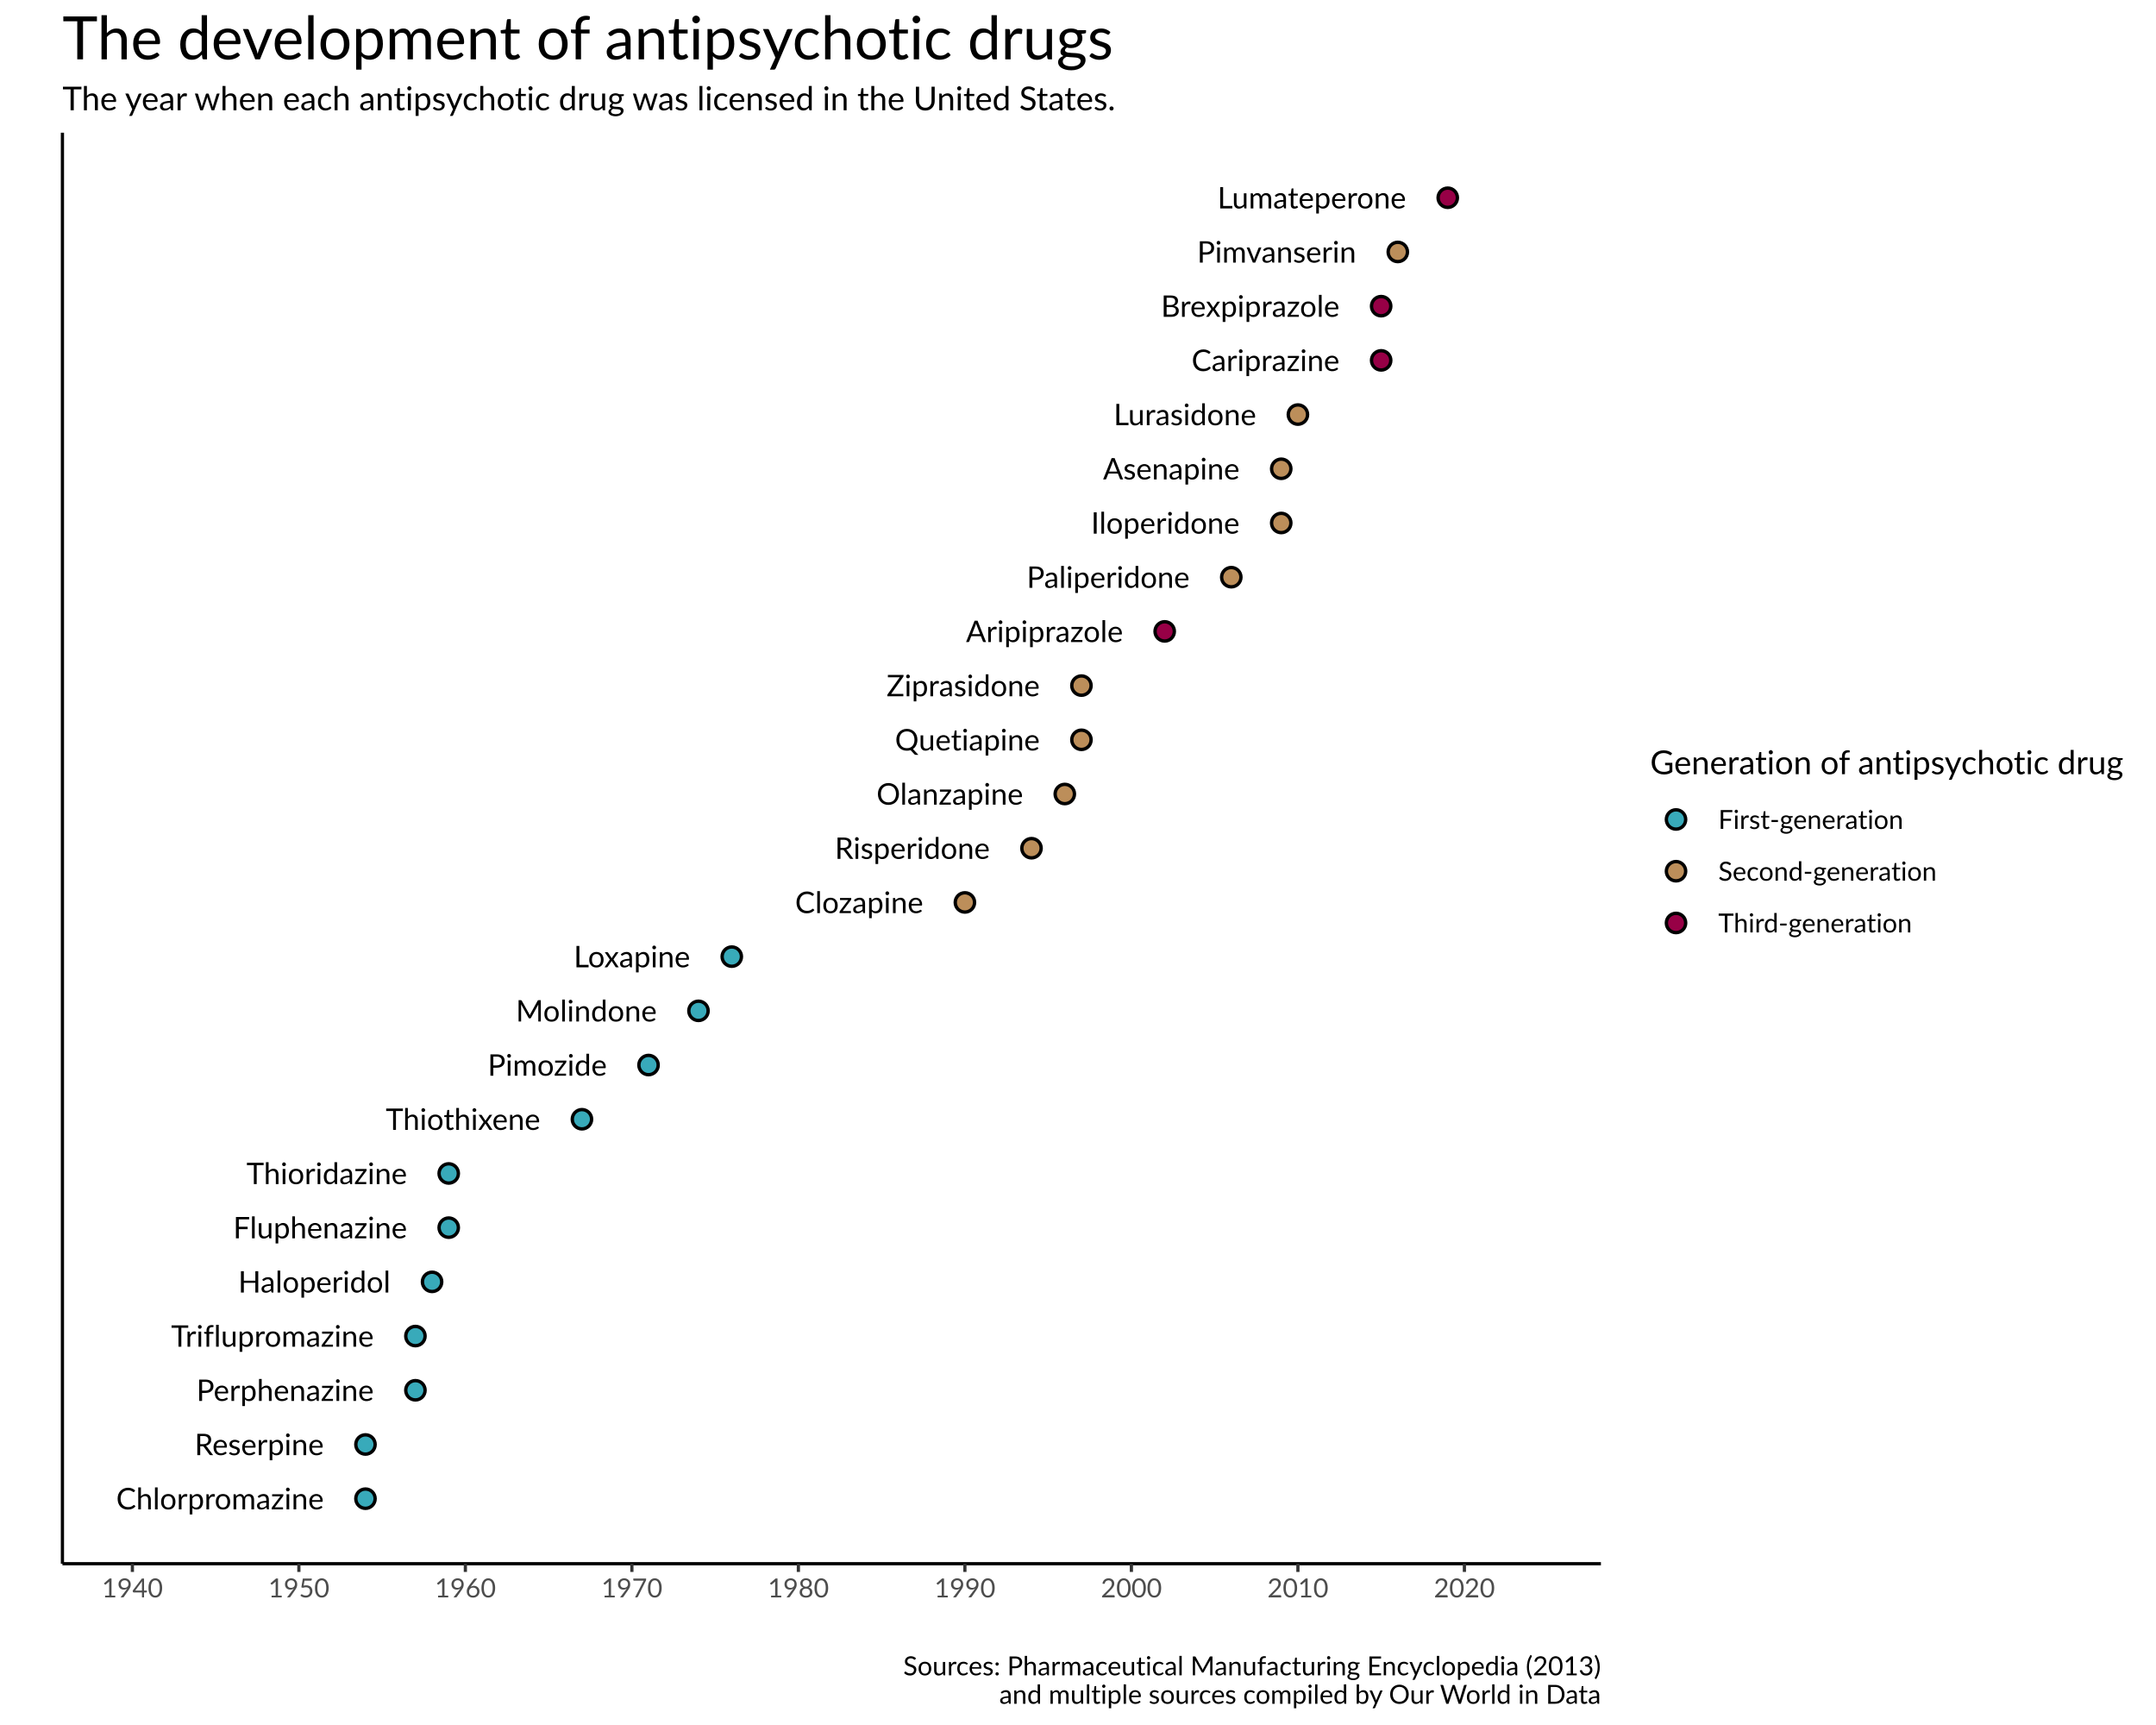
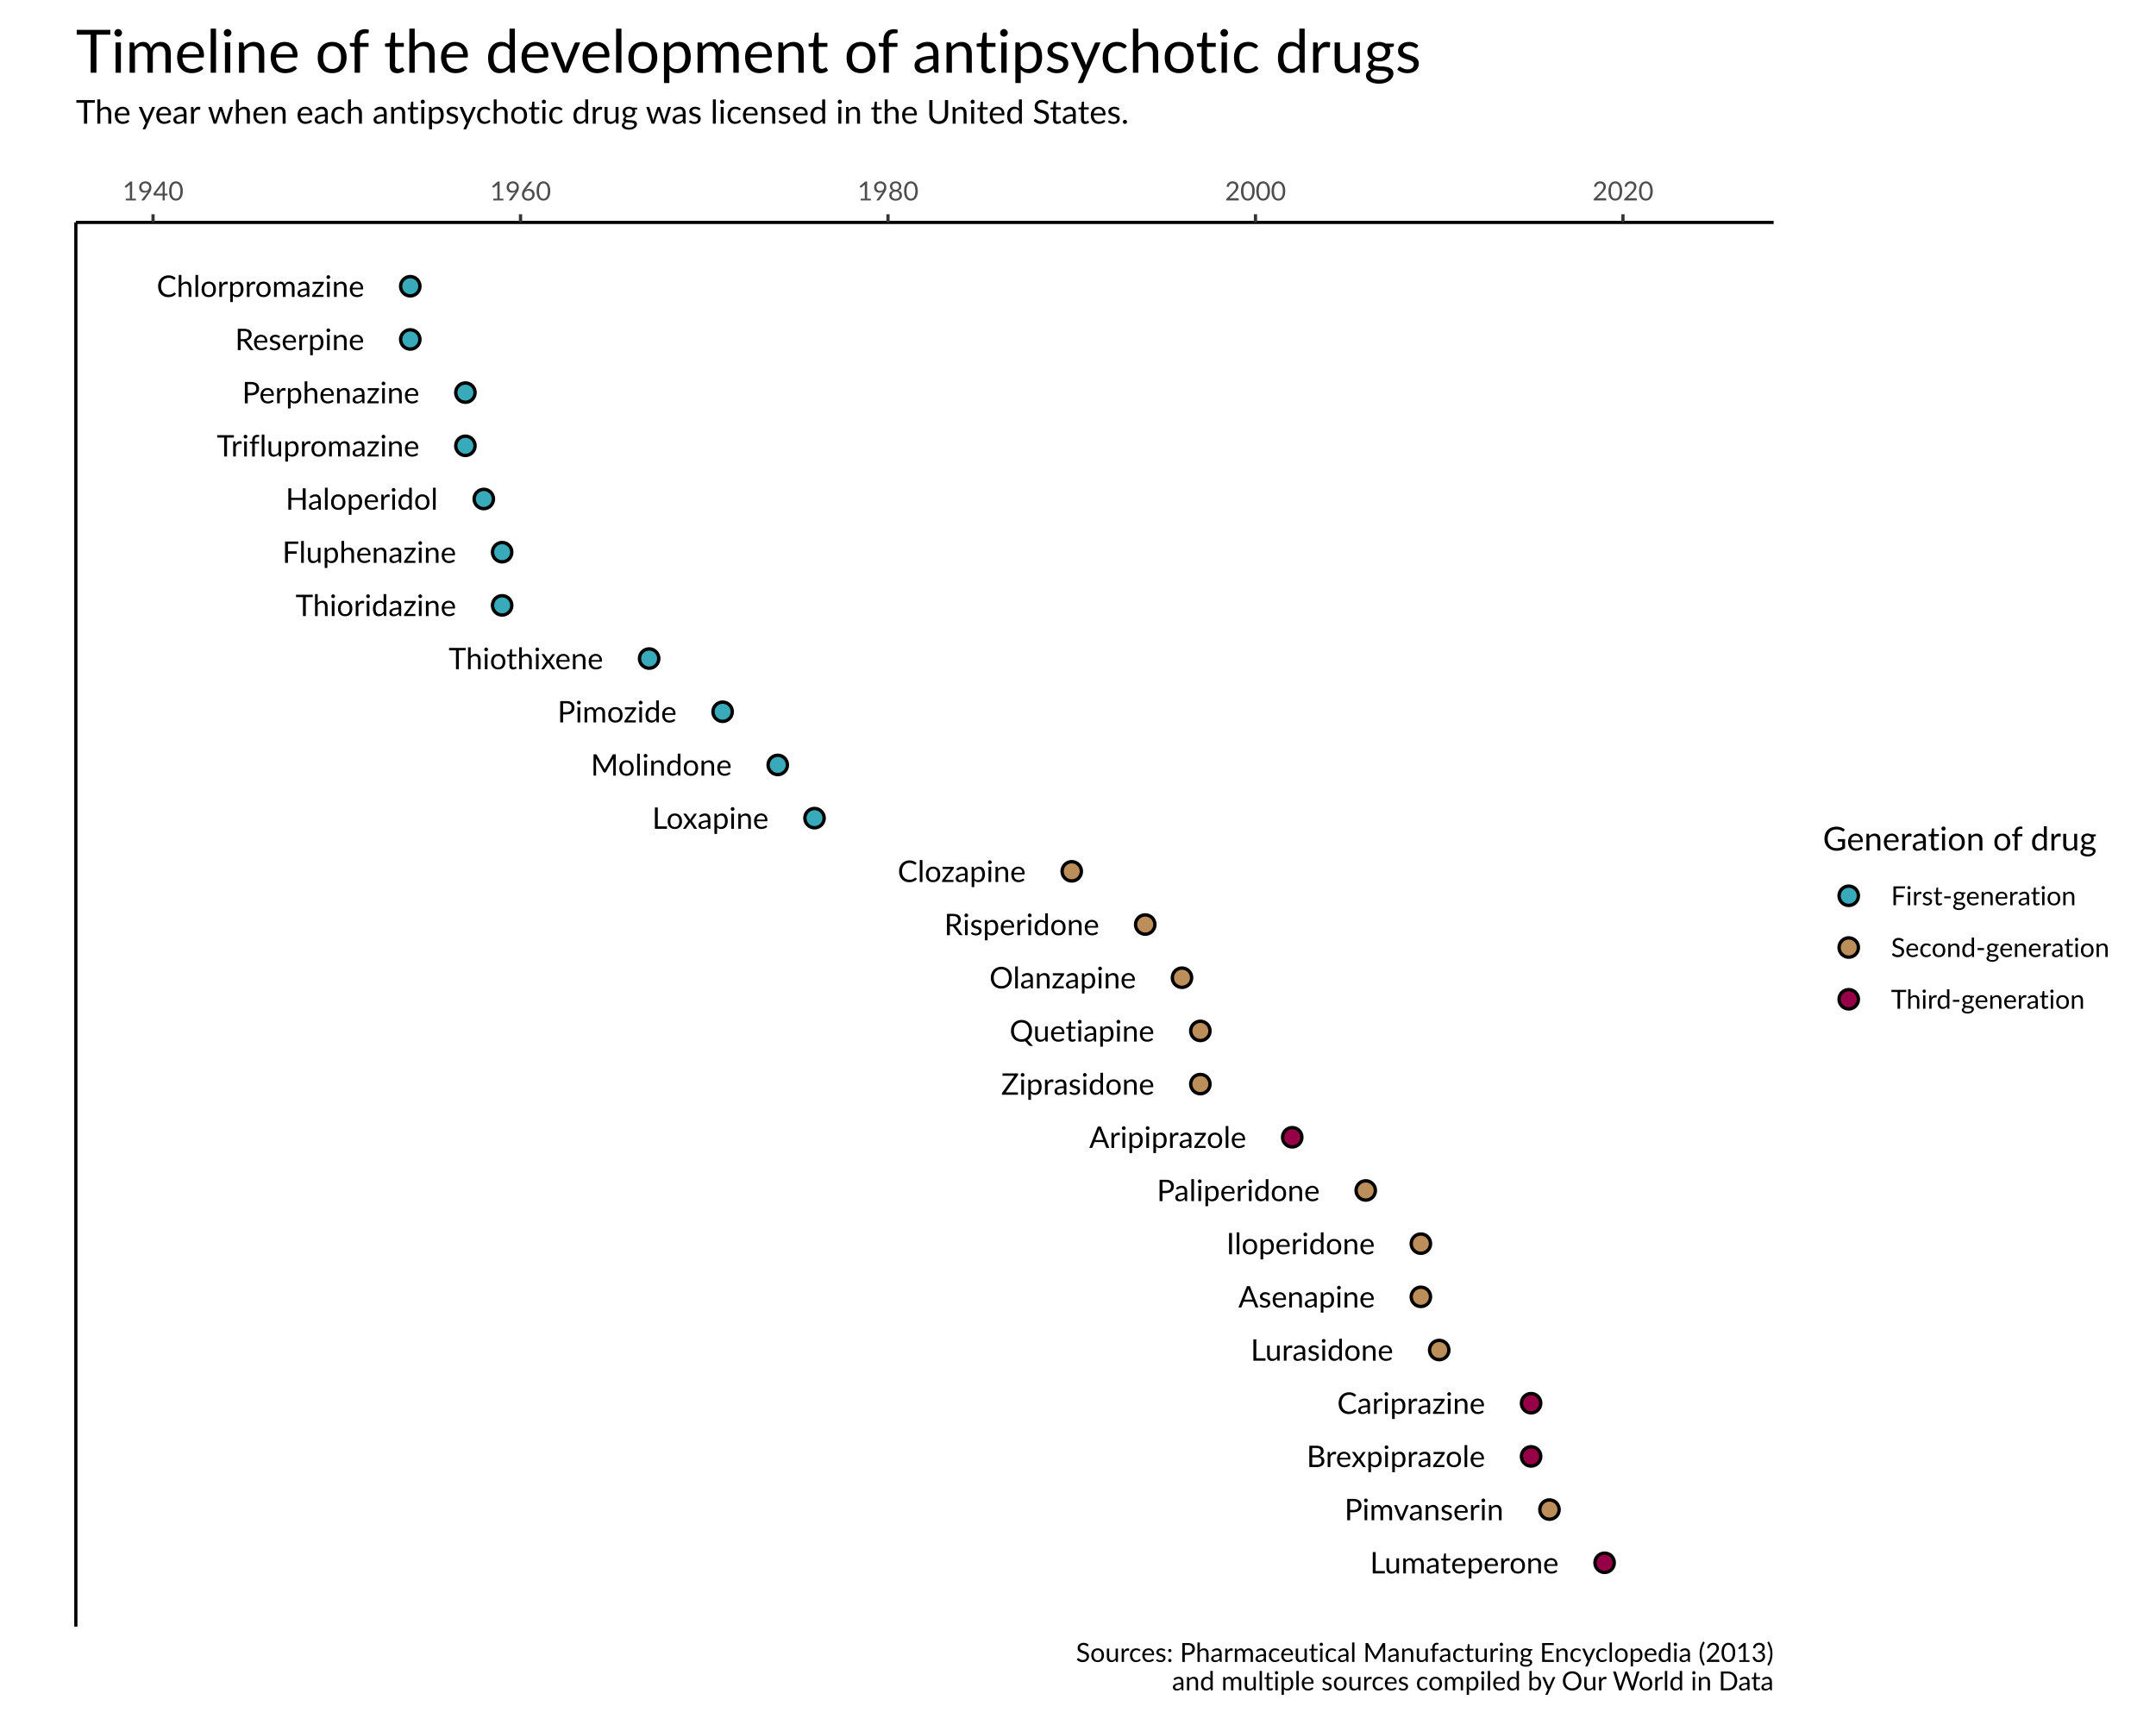
<svg xmlns="http://www.w3.org/2000/svg" class="svglite" width="720.00pt" height="576.00pt" viewBox="0 0 720.00 576.00">
  <defs>
    <style type="text/css">
    .svglite line, .svglite polyline, .svglite polygon, .svglite path, .svglite rect, .svglite circle {
      fill: none;
      stroke: #000000;
      stroke-linecap: round;
      stroke-linejoin: round;
      stroke-miterlimit: 10.00;
    }
    .svglite text {
      white-space: pre;
    }
  </style>
  </defs>
  <rect width="100%" height="100%" style="stroke: none; fill: #FFFFFF;" />
  <defs>
    <clipPath id="cpMC4wMHw3MjAuMDB8MC4wMHw1NzYuMDA=">
      <rect x="0.00" y="0.00" width="720.00" height="576.00" />
    </clipPath>
  </defs>
  <g clip-path="url(#cpMC4wMHw3MjAuMDB8MC4wMHw1NzYuMDA=)">
-     <rect x="0.00" y="0.00" width="720.00" height="576.00" style="stroke-width: 1.07; stroke: #FFFFFF; fill: #FFFFFF;" />
+     <rect x="-0" y="0.00" width="720.00" height="576.00" style="stroke-width: 1.07; stroke: #FFFFFF; fill: #FFFFFF;" />
  </g>
  <defs>
-     <clipPath id="cpMjAuODV8NTM0LjYzfDQ0LjMxfDUyMi4xNQ==">
-       <rect x="20.85" y="44.31" width="513.78" height="477.84" />
+     <clipPath id="cpMjUuMzN8NTkyLjMxfDc0LjI3fDU0My4xNA==">
+       <rect x="25.33" y="74.27" width="566.97" height="468.87" />
    </clipPath>
  </defs>
-   <g clip-path="url(#cpMjAuODV8NTM0LjYzfDQ0LjMxfDUyMi4xNQ==)">
-     <rect x="20.85" y="44.31" width="513.78" height="477.84" style="stroke-width: 1.07; stroke: none; fill: #FFFFFF;" />
-     <circle cx="122.05" cy="500.43" r="3.23" style="stroke-width: 1.13; fill: #38AABA;" />
-     <circle cx="122.05" cy="482.33" r="3.23" style="stroke-width: 1.13; fill: #38AABA;" />
-     <circle cx="138.73" cy="464.23" r="3.23" style="stroke-width: 1.13; fill: #38AABA;" />
-     <circle cx="138.73" cy="446.13" r="3.23" style="stroke-width: 1.13; fill: #38AABA;" />
-     <circle cx="144.29" cy="428.03" r="3.23" style="stroke-width: 1.13; fill: #38AABA;" />
-     <circle cx="149.85" cy="409.93" r="3.23" style="stroke-width: 1.13; fill: #38AABA;" />
-     <circle cx="149.85" cy="391.83" r="3.23" style="stroke-width: 1.13; fill: #38AABA;" />
-     <circle cx="194.34" cy="373.73" r="3.23" style="stroke-width: 1.13; fill: #38AABA;" />
-     <circle cx="216.58" cy="355.63" r="3.23" style="stroke-width: 1.13; fill: #38AABA;" />
-     <circle cx="233.26" cy="337.53" r="3.23" style="stroke-width: 1.13; fill: #38AABA;" />
-     <circle cx="244.38" cy="319.43" r="3.23" style="stroke-width: 1.13; fill: #38AABA;" />
-     <circle cx="322.23" cy="301.33" r="3.23" style="stroke-width: 1.13; fill: #BC8E5A;" />
-     <circle cx="344.47" cy="283.23" r="3.23" style="stroke-width: 1.13; fill: #BC8E5A;" />
-     <circle cx="355.59" cy="265.13" r="3.23" style="stroke-width: 1.13; fill: #BC8E5A;" />
-     <circle cx="361.15" cy="247.03" r="3.23" style="stroke-width: 1.13; fill: #BC8E5A;" />
-     <circle cx="361.15" cy="228.93" r="3.23" style="stroke-width: 1.13; fill: #BC8E5A;" />
-     <circle cx="388.95" cy="210.83" r="3.23" style="stroke-width: 1.13; fill: #970046;" />
-     <circle cx="411.19" cy="192.73" r="3.23" style="stroke-width: 1.13; fill: #BC8E5A;" />
-     <circle cx="427.87" cy="174.63" r="3.23" style="stroke-width: 1.13; fill: #BC8E5A;" />
-     <circle cx="427.87" cy="156.53" r="3.23" style="stroke-width: 1.13; fill: #BC8E5A;" />
-     <circle cx="433.44" cy="138.43" r="3.23" style="stroke-width: 1.13; fill: #BC8E5A;" />
-     <circle cx="461.24" cy="120.33" r="3.23" style="stroke-width: 1.13; fill: #970046;" />
-     <circle cx="461.24" cy="102.23" r="3.23" style="stroke-width: 1.13; fill: #970046;" />
-     <circle cx="466.80" cy="84.13" r="3.23" style="stroke-width: 1.13; fill: #BC8E5A;" />
-     <circle cx="483.48" cy="66.03" r="3.23" style="stroke-width: 1.13; fill: #970046;" />
-     <text x="108.15" y="503.99" text-anchor="end" style="font-size: 9.96px; font-family: &quot;Lato&quot;;" textLength="70.57px" lengthAdjust="spacingAndGlyphs">Chlorpromazine</text>
-     <text x="108.15" y="485.89" text-anchor="end" style="font-size: 9.96px; font-family: &quot;Lato&quot;;" textLength="43.95px" lengthAdjust="spacingAndGlyphs">Reserpine</text>
-     <text x="124.83" y="467.79" text-anchor="end" style="font-size: 9.96px; font-family: &quot;Lato&quot;;" textLength="60.00px" lengthAdjust="spacingAndGlyphs">Perphenazine</text>
-     <text x="124.83" y="449.69" text-anchor="end" style="font-size: 9.96px; font-family: &quot;Lato&quot;;" textLength="70.00px" lengthAdjust="spacingAndGlyphs">Triflupromazine</text>
-     <text x="130.39" y="431.59" text-anchor="end" style="font-size: 9.96px; font-family: &quot;Lato&quot;;" textLength="51.56px" lengthAdjust="spacingAndGlyphs">Haloperidol</text>
-     <text x="135.95" y="413.49" text-anchor="end" style="font-size: 9.96px; font-family: &quot;Lato&quot;;" textLength="58.41px" lengthAdjust="spacingAndGlyphs">Fluphenazine</text>
-     <text x="135.95" y="395.39" text-anchor="end" style="font-size: 9.96px; font-family: &quot;Lato&quot;;" textLength="54.53px" lengthAdjust="spacingAndGlyphs">Thioridazine</text>
-     <text x="180.44" y="377.29" text-anchor="end" style="font-size: 9.96px; font-family: &quot;Lato&quot;;" textLength="52.24px" lengthAdjust="spacingAndGlyphs">Thiothixene</text>
-     <text x="202.68" y="359.19" text-anchor="end" style="font-size: 9.96px; font-family: &quot;Lato&quot;;" textLength="40.25px" lengthAdjust="spacingAndGlyphs">Pimozide</text>
-     <text x="219.36" y="341.09" text-anchor="end" style="font-size: 9.96px; font-family: &quot;Lato&quot;;" textLength="47.15px" lengthAdjust="spacingAndGlyphs">Molindone</text>
-     <text x="230.48" y="322.99" text-anchor="end" style="font-size: 9.96px; font-family: &quot;Lato&quot;;" textLength="39.49px" lengthAdjust="spacingAndGlyphs">Loxapine</text>
-     <text x="308.33" y="304.89" text-anchor="end" style="font-size: 9.96px; font-family: &quot;Lato&quot;;" textLength="43.32px" lengthAdjust="spacingAndGlyphs">Clozapine</text>
-     <text x="330.57" y="286.79" text-anchor="end" style="font-size: 9.96px; font-family: &quot;Lato&quot;;" textLength="52.38px" lengthAdjust="spacingAndGlyphs">Risperidone</text>
-     <text x="341.69" y="268.69" text-anchor="end" style="font-size: 9.96px; font-family: &quot;Lato&quot;;" textLength="49.49px" lengthAdjust="spacingAndGlyphs">Olanzapine</text>
-     <text x="347.25" y="250.59" text-anchor="end" style="font-size: 9.96px; font-family: &quot;Lato&quot;;" textLength="48.77px" lengthAdjust="spacingAndGlyphs">Quetiapine</text>
-     <text x="347.25" y="232.49" text-anchor="end" style="font-size: 9.96px; font-family: &quot;Lato&quot;;" textLength="52.01px" lengthAdjust="spacingAndGlyphs">Ziprasidone</text>
-     <text x="375.05" y="214.39" text-anchor="end" style="font-size: 9.96px; font-family: &quot;Lato&quot;;" textLength="53.81px" lengthAdjust="spacingAndGlyphs">Aripiprazole</text>
-     <text x="397.29" y="196.29" text-anchor="end" style="font-size: 9.96px; font-family: &quot;Lato&quot;;" textLength="55.32px" lengthAdjust="spacingAndGlyphs">Paliperidone</text>
-     <text x="413.97" y="178.19" text-anchor="end" style="font-size: 9.96px; font-family: &quot;Lato&quot;;" textLength="50.23px" lengthAdjust="spacingAndGlyphs">Iloperidone</text>
-     <text x="413.97" y="160.09" text-anchor="end" style="font-size: 9.96px; font-family: &quot;Lato&quot;;" textLength="45.66px" lengthAdjust="spacingAndGlyphs">Asenapine</text>
-     <text x="419.53" y="141.99" text-anchor="end" style="font-size: 9.96px; font-family: &quot;Lato&quot;;" textLength="48.41px" lengthAdjust="spacingAndGlyphs">Lurasidone</text>
-     <text x="447.34" y="123.89" text-anchor="end" style="font-size: 9.96px; font-family: &quot;Lato&quot;;" textLength="50.86px" lengthAdjust="spacingAndGlyphs">Cariprazine</text>
-     <text x="447.34" y="105.79" text-anchor="end" style="font-size: 9.96px; font-family: &quot;Lato&quot;;" textLength="61.16px" lengthAdjust="spacingAndGlyphs">Brexpiprazole</text>
-     <text x="452.90" y="87.69" text-anchor="end" style="font-size: 9.96px; font-family: &quot;Lato&quot;;" textLength="54.09px" lengthAdjust="spacingAndGlyphs">Pimvanserin</text>
-     <text x="469.58" y="69.59" text-anchor="end" style="font-size: 9.96px; font-family: &quot;Lato&quot;;" textLength="63.77px" lengthAdjust="spacingAndGlyphs">Lumateperone</text>
+   <g clip-path="url(#cpMjUuMzN8NTkyLjMxfDc0LjI3fDU0My4xNA==)">
+     <rect x="25.33" y="74.27" width="566.97" height="468.87" style="stroke-width: 1.07; stroke: none; fill: #FFFFFF;" />
+     <circle cx="137.01" cy="95.58" r="3.23" style="stroke-width: 1.13; fill: #38AABA;" />
+     <circle cx="137.01" cy="113.34" r="3.23" style="stroke-width: 1.13; fill: #38AABA;" />
+     <circle cx="155.42" cy="131.10" r="3.23" style="stroke-width: 1.13; fill: #38AABA;" />
+     <circle cx="155.42" cy="148.86" r="3.23" style="stroke-width: 1.13; fill: #38AABA;" />
+     <circle cx="161.56" cy="166.62" r="3.23" style="stroke-width: 1.13; fill: #38AABA;" />
+     <circle cx="167.69" cy="184.38" r="3.23" style="stroke-width: 1.13; fill: #38AABA;" />
+     <circle cx="167.69" cy="202.14" r="3.23" style="stroke-width: 1.13; fill: #38AABA;" />
+     <circle cx="216.78" cy="219.90" r="3.23" style="stroke-width: 1.13; fill: #38AABA;" />
+     <circle cx="241.32" cy="237.66" r="3.23" style="stroke-width: 1.13; fill: #38AABA;" />
+     <circle cx="259.73" cy="255.42" r="3.23" style="stroke-width: 1.13; fill: #38AABA;" />
+     <circle cx="272.01" cy="273.18" r="3.23" style="stroke-width: 1.13; fill: #38AABA;" />
+     <circle cx="357.91" cy="290.95" r="3.23" style="stroke-width: 1.13; fill: #BC8E5A;" />
+     <circle cx="382.45" cy="308.71" r="3.23" style="stroke-width: 1.13; fill: #BC8E5A;" />
+     <circle cx="394.73" cy="326.47" r="3.23" style="stroke-width: 1.13; fill: #BC8E5A;" />
+     <circle cx="400.86" cy="344.23" r="3.23" style="stroke-width: 1.13; fill: #BC8E5A;" />
+     <circle cx="400.86" cy="361.99" r="3.23" style="stroke-width: 1.13; fill: #BC8E5A;" />
+     <circle cx="431.54" cy="379.75" r="3.23" style="stroke-width: 1.13; fill: #970046;" />
+     <circle cx="456.09" cy="397.51" r="3.23" style="stroke-width: 1.13; fill: #BC8E5A;" />
+     <circle cx="474.50" cy="415.27" r="3.23" style="stroke-width: 1.13; fill: #BC8E5A;" />
+     <circle cx="474.50" cy="433.03" r="3.23" style="stroke-width: 1.13; fill: #BC8E5A;" />
+     <circle cx="480.63" cy="450.79" r="3.23" style="stroke-width: 1.13; fill: #BC8E5A;" />
+     <circle cx="511.31" cy="468.55" r="3.23" style="stroke-width: 1.13; fill: #970046;" />
+     <circle cx="511.31" cy="486.31" r="3.23" style="stroke-width: 1.13; fill: #970046;" />
+     <circle cx="517.45" cy="504.07" r="3.23" style="stroke-width: 1.13; fill: #BC8E5A;" />
+     <circle cx="535.86" cy="521.83" r="3.23" style="stroke-width: 1.13; fill: #970046;" />
+     <text x="121.67" y="99.15" text-anchor="end" style="font-size: 9.96px; font-family: &quot;Lato&quot;;" textLength="70.57px" lengthAdjust="spacingAndGlyphs">Chlorpromazine</text>
+     <text x="121.67" y="116.91" text-anchor="end" style="font-size: 9.96px; font-family: &quot;Lato&quot;;" textLength="43.95px" lengthAdjust="spacingAndGlyphs">Reserpine</text>
+     <text x="140.08" y="134.67" text-anchor="end" style="font-size: 9.96px; font-family: &quot;Lato&quot;;" textLength="60.00px" lengthAdjust="spacingAndGlyphs">Perphenazine</text>
+     <text x="140.08" y="152.43" text-anchor="end" style="font-size: 9.96px; font-family: &quot;Lato&quot;;" textLength="70.00px" lengthAdjust="spacingAndGlyphs">Triflupromazine</text>
+     <text x="146.22" y="170.19" text-anchor="end" style="font-size: 9.96px; font-family: &quot;Lato&quot;;" textLength="51.56px" lengthAdjust="spacingAndGlyphs">Haloperidol</text>
+     <text x="152.35" y="187.95" text-anchor="end" style="font-size: 9.96px; font-family: &quot;Lato&quot;;" textLength="58.41px" lengthAdjust="spacingAndGlyphs">Fluphenazine</text>
+     <text x="152.35" y="205.71" text-anchor="end" style="font-size: 9.96px; font-family: &quot;Lato&quot;;" textLength="54.53px" lengthAdjust="spacingAndGlyphs">Thioridazine</text>
+     <text x="201.44" y="223.47" text-anchor="end" style="font-size: 9.96px; font-family: &quot;Lato&quot;;" textLength="52.24px" lengthAdjust="spacingAndGlyphs">Thiothixene</text>
+     <text x="225.98" y="241.23" text-anchor="end" style="font-size: 9.96px; font-family: &quot;Lato&quot;;" textLength="40.25px" lengthAdjust="spacingAndGlyphs">Pimozide</text>
+     <text x="244.39" y="258.99" text-anchor="end" style="font-size: 9.96px; font-family: &quot;Lato&quot;;" textLength="47.15px" lengthAdjust="spacingAndGlyphs">Molindone</text>
+     <text x="256.67" y="276.75" text-anchor="end" style="font-size: 9.96px; font-family: &quot;Lato&quot;;" textLength="39.49px" lengthAdjust="spacingAndGlyphs">Loxapine</text>
+     <text x="342.57" y="294.51" text-anchor="end" style="font-size: 9.96px; font-family: &quot;Lato&quot;;" textLength="43.32px" lengthAdjust="spacingAndGlyphs">Clozapine</text>
+     <text x="367.11" y="312.27" text-anchor="end" style="font-size: 9.96px; font-family: &quot;Lato&quot;;" textLength="52.38px" lengthAdjust="spacingAndGlyphs">Risperidone</text>
+     <text x="379.39" y="330.03" text-anchor="end" style="font-size: 9.96px; font-family: &quot;Lato&quot;;" textLength="49.49px" lengthAdjust="spacingAndGlyphs">Olanzapine</text>
+     <text x="385.52" y="347.79" text-anchor="end" style="font-size: 9.96px; font-family: &quot;Lato&quot;;" textLength="48.77px" lengthAdjust="spacingAndGlyphs">Quetiapine</text>
+     <text x="385.52" y="365.55" text-anchor="end" style="font-size: 9.96px; font-family: &quot;Lato&quot;;" textLength="52.01px" lengthAdjust="spacingAndGlyphs">Ziprasidone</text>
+     <text x="416.20" y="383.31" text-anchor="end" style="font-size: 9.96px; font-family: &quot;Lato&quot;;" textLength="53.81px" lengthAdjust="spacingAndGlyphs">Aripiprazole</text>
+     <text x="440.75" y="401.07" text-anchor="end" style="font-size: 9.96px; font-family: &quot;Lato&quot;;" textLength="55.32px" lengthAdjust="spacingAndGlyphs">Paliperidone</text>
+     <text x="459.16" y="418.83" text-anchor="end" style="font-size: 9.96px; font-family: &quot;Lato&quot;;" textLength="50.23px" lengthAdjust="spacingAndGlyphs">Iloperidone</text>
+     <text x="459.16" y="436.59" text-anchor="end" style="font-size: 9.96px; font-family: &quot;Lato&quot;;" textLength="45.66px" lengthAdjust="spacingAndGlyphs">Asenapine</text>
+     <text x="465.29" y="454.35" text-anchor="end" style="font-size: 9.96px; font-family: &quot;Lato&quot;;" textLength="48.41px" lengthAdjust="spacingAndGlyphs">Lurasidone</text>
+     <text x="495.97" y="472.11" text-anchor="end" style="font-size: 9.96px; font-family: &quot;Lato&quot;;" textLength="50.86px" lengthAdjust="spacingAndGlyphs">Cariprazine</text>
+     <text x="495.97" y="489.87" text-anchor="end" style="font-size: 9.96px; font-family: &quot;Lato&quot;;" textLength="61.16px" lengthAdjust="spacingAndGlyphs">Brexpiprazole</text>
+     <text x="502.11" y="507.63" text-anchor="end" style="font-size: 9.96px; font-family: &quot;Lato&quot;;" textLength="54.09px" lengthAdjust="spacingAndGlyphs">Pimvanserin</text>
+     <text x="520.52" y="525.39" text-anchor="end" style="font-size: 9.96px; font-family: &quot;Lato&quot;;" textLength="63.77px" lengthAdjust="spacingAndGlyphs">Lumateperone</text>
  </g>
  <g clip-path="url(#cpMC4wMHw3MjAuMDB8MC4wMHw1NzYuMDA=)">
-     <polyline points="20.85,522.15 20.85,44.31 " style="stroke-width: 1.07; stroke-linecap: butt;" />
-     <polyline points="20.85,522.15 534.63,522.15 " style="stroke-width: 1.07; stroke-linecap: butt;" />
-     <polyline points="44.21,524.89 44.21,522.15 " style="stroke-width: 1.07; stroke: #333333; stroke-linecap: butt;" />
-     <polyline points="99.81,524.89 99.81,522.15 " style="stroke-width: 1.07; stroke: #333333; stroke-linecap: butt;" />
-     <polyline points="155.41,524.89 155.41,522.15 " style="stroke-width: 1.07; stroke: #333333; stroke-linecap: butt;" />
-     <polyline points="211.02,524.89 211.02,522.15 " style="stroke-width: 1.07; stroke: #333333; stroke-linecap: butt;" />
-     <polyline points="266.62,524.89 266.62,522.15 " style="stroke-width: 1.07; stroke: #333333; stroke-linecap: butt;" />
-     <polyline points="322.23,524.89 322.23,522.15 " style="stroke-width: 1.07; stroke: #333333; stroke-linecap: butt;" />
-     <polyline points="377.83,524.89 377.83,522.15 " style="stroke-width: 1.07; stroke: #333333; stroke-linecap: butt;" />
-     <polyline points="433.44,524.89 433.44,522.15 " style="stroke-width: 1.07; stroke: #333333; stroke-linecap: butt;" />
-     <polyline points="489.04,524.89 489.04,522.15 " style="stroke-width: 1.07; stroke: #333333; stroke-linecap: butt;" />
-     <text x="44.21" y="533.39" text-anchor="middle" style="font-size: 8.80px;fill: #4D4D4D; font-family: &quot;Lato&quot;;" textLength="20.42px" lengthAdjust="spacingAndGlyphs">1940</text>
-     <text x="99.81" y="533.39" text-anchor="middle" style="font-size: 8.80px;fill: #4D4D4D; font-family: &quot;Lato&quot;;" textLength="20.42px" lengthAdjust="spacingAndGlyphs">1950</text>
-     <text x="155.41" y="533.39" text-anchor="middle" style="font-size: 8.80px;fill: #4D4D4D; font-family: &quot;Lato&quot;;" textLength="20.42px" lengthAdjust="spacingAndGlyphs">1960</text>
-     <text x="211.02" y="533.39" text-anchor="middle" style="font-size: 8.80px;fill: #4D4D4D; font-family: &quot;Lato&quot;;" textLength="20.42px" lengthAdjust="spacingAndGlyphs">1970</text>
-     <text x="266.62" y="533.39" text-anchor="middle" style="font-size: 8.80px;fill: #4D4D4D; font-family: &quot;Lato&quot;;" textLength="20.42px" lengthAdjust="spacingAndGlyphs">1980</text>
-     <text x="322.23" y="533.39" text-anchor="middle" style="font-size: 8.80px;fill: #4D4D4D; font-family: &quot;Lato&quot;;" textLength="20.42px" lengthAdjust="spacingAndGlyphs">1990</text>
-     <text x="377.83" y="533.39" text-anchor="middle" style="font-size: 8.80px;fill: #4D4D4D; font-family: &quot;Lato&quot;;" textLength="20.42px" lengthAdjust="spacingAndGlyphs">2000</text>
-     <text x="433.44" y="533.39" text-anchor="middle" style="font-size: 8.80px;fill: #4D4D4D; font-family: &quot;Lato&quot;;" textLength="20.42px" lengthAdjust="spacingAndGlyphs">2010</text>
-     <text x="489.04" y="533.39" text-anchor="middle" style="font-size: 8.80px;fill: #4D4D4D; font-family: &quot;Lato&quot;;" textLength="20.42px" lengthAdjust="spacingAndGlyphs">2020</text>
-     <rect x="545.59" y="244.14" width="168.93" height="78.17" style="stroke-width: 1.07; stroke: none; fill: #FFFFFF;" />
-     <text x="551.07" y="258.51" style="font-size: 11.00px; font-family: &quot;Lato&quot;;" textLength="157.97px" lengthAdjust="spacingAndGlyphs">Generation of antipsychotic drug</text>
-     <circle cx="559.71" cy="273.63" r="3.23" style="stroke-width: 1.13; fill: #38AABA;" />
-     <circle cx="559.71" cy="290.91" r="3.23" style="stroke-width: 1.13; fill: #BC8E5A;" />
-     <circle cx="559.71" cy="308.19" r="3.23" style="stroke-width: 1.13; fill: #970046;" />
-     <text x="573.83" y="276.79" style="font-size: 8.80px; font-family: &quot;Lato&quot;;" textLength="62.85px" lengthAdjust="spacingAndGlyphs">First-generation</text>
-     <text x="573.83" y="294.07" style="font-size: 8.80px; font-family: &quot;Lato&quot;;" textLength="73.05px" lengthAdjust="spacingAndGlyphs">Second-generation</text>
-     <text x="573.83" y="311.35" style="font-size: 8.80px; font-family: &quot;Lato&quot;;" textLength="65.76px" lengthAdjust="spacingAndGlyphs">Third-generation</text>
-     <text x="20.85" y="36.82" style="font-size: 11.00px; font-family: &quot;Lato&quot;;" textLength="347.59px" lengthAdjust="spacingAndGlyphs">The year when each antipsychotic drug was licensed in the United States.</text>
-     <text x="20.85" y="19.81" style="font-size: 20.00px; font-family: &quot;Lato&quot;;" textLength="348.44px" lengthAdjust="spacingAndGlyphs">The development of antipsychotic drugs</text>
-     <text x="534.63" y="559.41" text-anchor="end" style="font-size: 8.80px; font-family: &quot;Lato&quot;;" textLength="233.37px" lengthAdjust="spacingAndGlyphs">Sources: Pharmaceutical Manufacturing Encyclopedia (2013)</text>
-     <text x="534.63" y="568.91" text-anchor="end" style="font-size: 8.80px; font-family: &quot;Lato&quot;;" textLength="199.69px" lengthAdjust="spacingAndGlyphs">and multiple sources compiled by Our World in Data</text>
+     <polyline points="25.33,74.27 592.31,74.27 " style="stroke-width: 1.07; stroke-linecap: butt;" />
+     <text x="51.11" y="66.93" text-anchor="middle" style="font-size: 8.80px;fill: #4D4D4D; font-family: &quot;Lato&quot;;" textLength="20.42px" lengthAdjust="spacingAndGlyphs">1940</text>
+     <text x="173.83" y="66.93" text-anchor="middle" style="font-size: 8.80px;fill: #4D4D4D; font-family: &quot;Lato&quot;;" textLength="20.42px" lengthAdjust="spacingAndGlyphs">1960</text>
+     <text x="296.55" y="66.93" text-anchor="middle" style="font-size: 8.80px;fill: #4D4D4D; font-family: &quot;Lato&quot;;" textLength="20.42px" lengthAdjust="spacingAndGlyphs">1980</text>
+     <text x="419.27" y="66.93" text-anchor="middle" style="font-size: 8.80px;fill: #4D4D4D; font-family: &quot;Lato&quot;;" textLength="20.42px" lengthAdjust="spacingAndGlyphs">2000</text>
+     <text x="541.99" y="66.93" text-anchor="middle" style="font-size: 8.80px;fill: #4D4D4D; font-family: &quot;Lato&quot;;" textLength="20.42px" lengthAdjust="spacingAndGlyphs">2020</text>
+     <polyline points="51.11,74.27 51.11,71.53 " style="stroke-width: 1.07; stroke: #333333; stroke-linecap: butt;" />
+     <polyline points="173.83,74.27 173.83,71.53 " style="stroke-width: 1.07; stroke: #333333; stroke-linecap: butt;" />
+     <polyline points="296.55,74.27 296.55,71.53 " style="stroke-width: 1.07; stroke: #333333; stroke-linecap: butt;" />
+     <polyline points="419.27,74.27 419.27,71.53 " style="stroke-width: 1.07; stroke: #333333; stroke-linecap: butt;" />
+     <polyline points="541.99,74.27 541.99,71.53 " style="stroke-width: 1.07; stroke: #333333; stroke-linecap: butt;" />
+     <polyline points="25.33,543.14 25.33,74.27 " style="stroke-width: 1.07; stroke-linecap: butt;" />
+     <rect x="603.27" y="269.62" width="106.77" height="78.17" style="stroke-width: 1.07; stroke: none; fill: #FFFFFF;" />
+     <text x="608.75" y="283.99" style="font-size: 11.00px; font-family: &quot;Lato&quot;;" textLength="91.31px" lengthAdjust="spacingAndGlyphs">Generation of drug</text>
+     <circle cx="617.39" cy="299.11" r="3.23" style="stroke-width: 1.13; fill: #38AABA;" />
+     <circle cx="617.39" cy="316.39" r="3.23" style="stroke-width: 1.13; fill: #BC8E5A;" />
+     <circle cx="617.39" cy="333.67" r="3.23" style="stroke-width: 1.13; fill: #970046;" />
+     <text x="631.51" y="302.27" style="font-size: 8.80px; font-family: &quot;Lato&quot;;" textLength="62.85px" lengthAdjust="spacingAndGlyphs">First-generation</text>
+     <text x="631.51" y="319.55" style="font-size: 8.80px; font-family: &quot;Lato&quot;;" textLength="73.05px" lengthAdjust="spacingAndGlyphs">Second-generation</text>
+     <text x="631.51" y="336.83" style="font-size: 8.80px; font-family: &quot;Lato&quot;;" textLength="65.76px" lengthAdjust="spacingAndGlyphs">Third-generation</text>
+     <text x="25.33" y="41.30" style="font-size: 11.00px; font-family: &quot;Lato&quot;;" textLength="347.59px" lengthAdjust="spacingAndGlyphs">The year when each antipsychotic drug was licensed in the United States.</text>
+     <text x="25.33" y="24.29" style="font-size: 20.00px; font-family: &quot;Lato&quot;;" textLength="445.36px" lengthAdjust="spacingAndGlyphs">Timeline of the development of antipsychotic drugs</text>
+     <text x="592.31" y="554.93" text-anchor="end" style="font-size: 8.80px; font-family: &quot;Lato&quot;;" textLength="233.37px" lengthAdjust="spacingAndGlyphs">Sources: Pharmaceutical Manufacturing Encyclopedia (2013)</text>
+     <text x="592.31" y="564.43" text-anchor="end" style="font-size: 8.80px; font-family: &quot;Lato&quot;;" textLength="199.69px" lengthAdjust="spacingAndGlyphs">and multiple sources compiled by Our World in Data</text>
  </g>
</svg>
